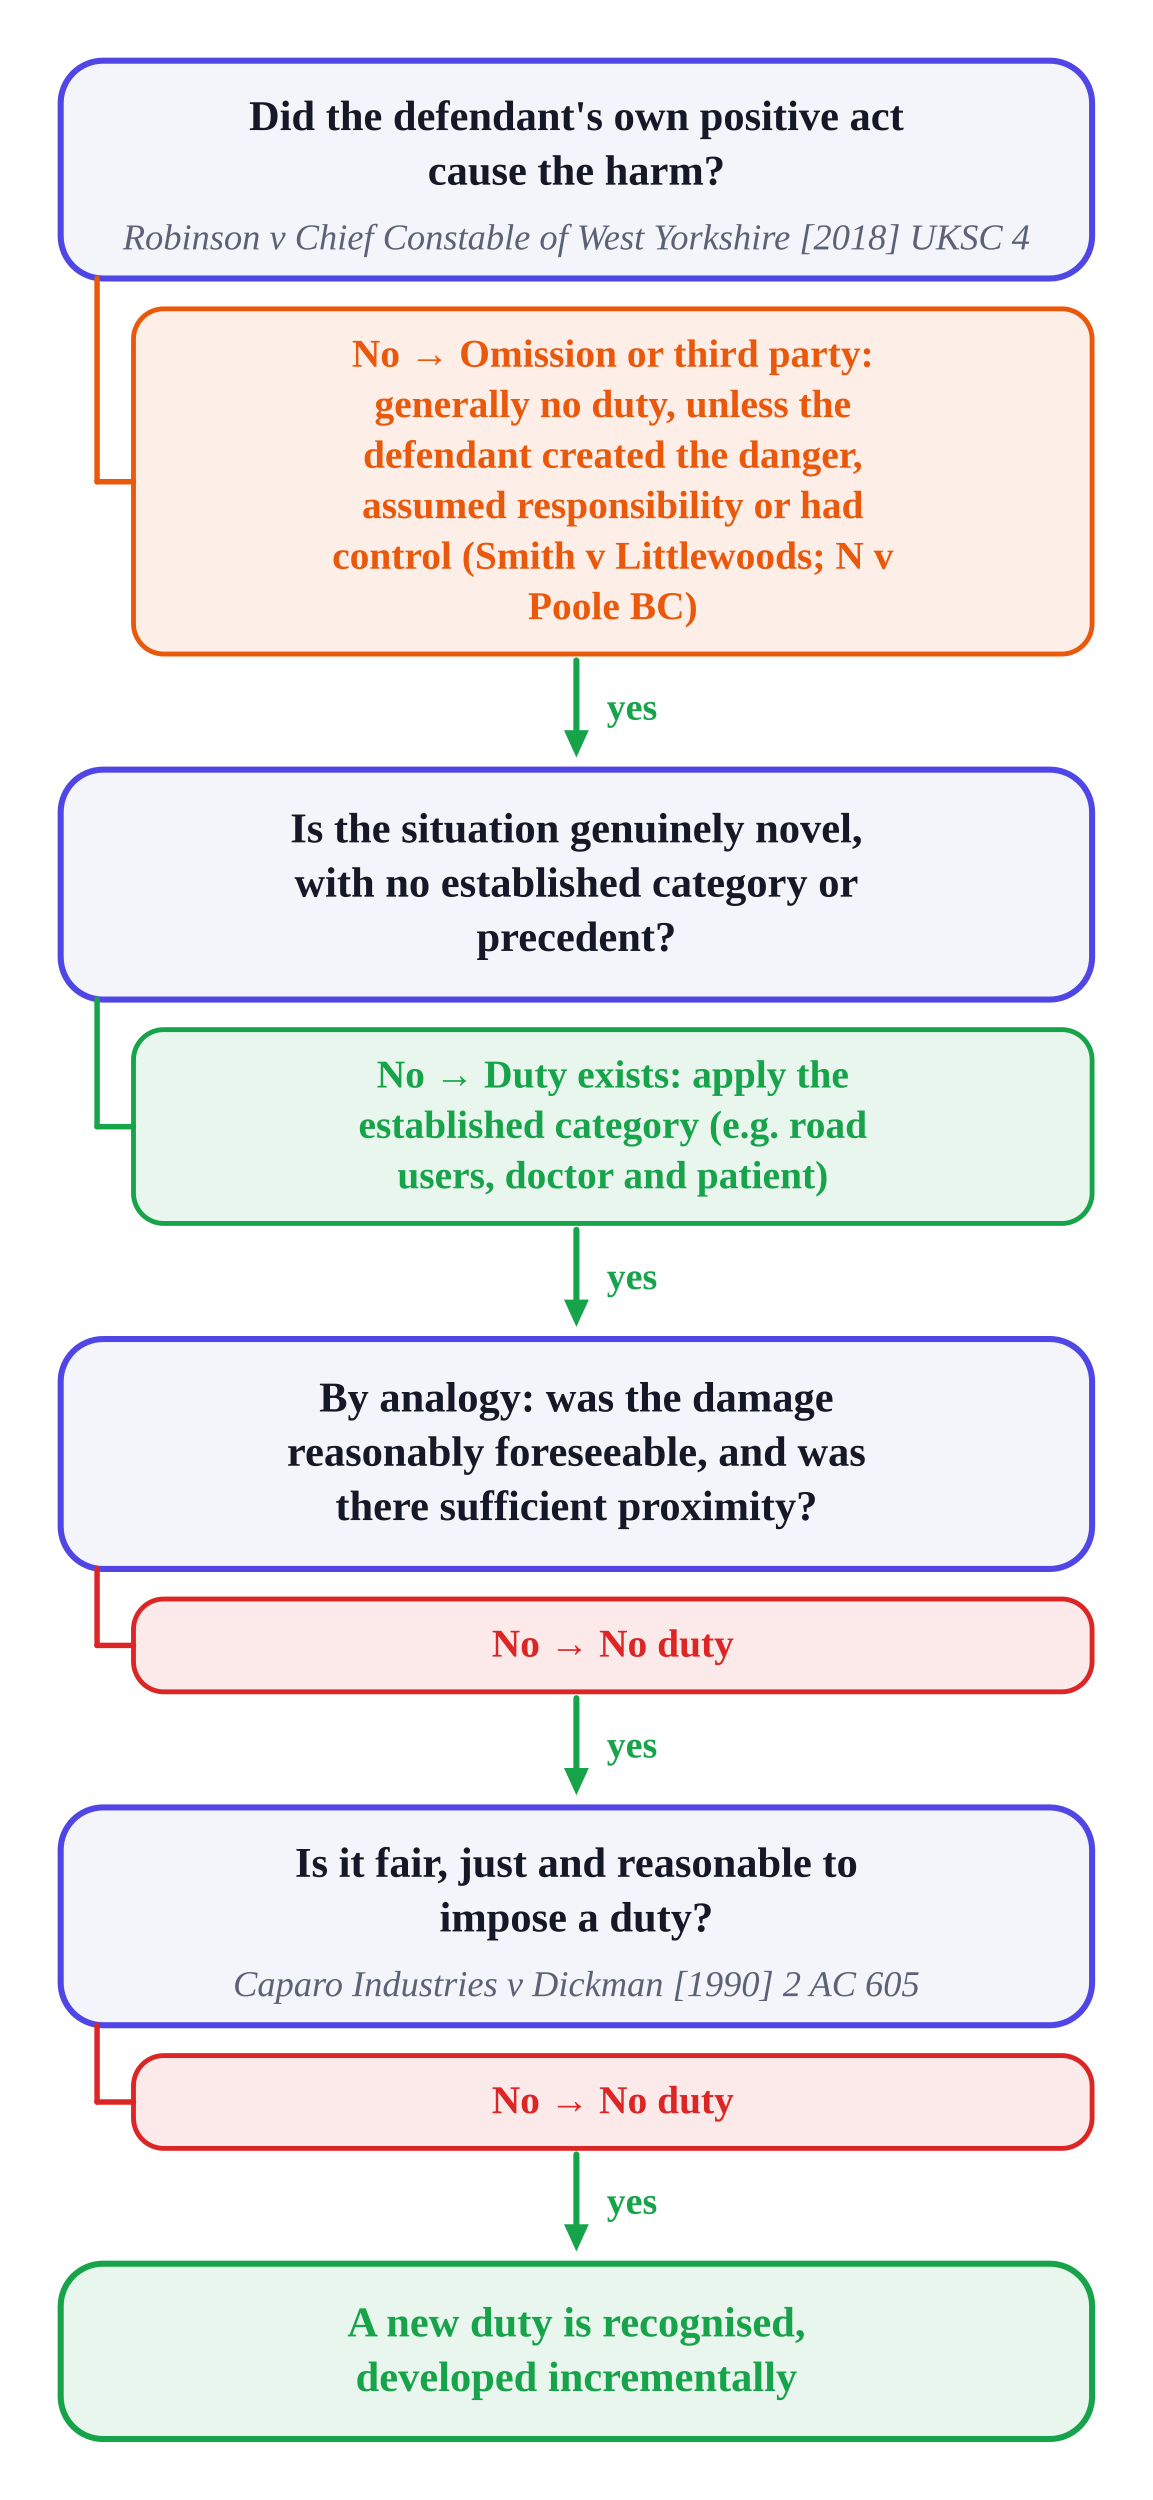
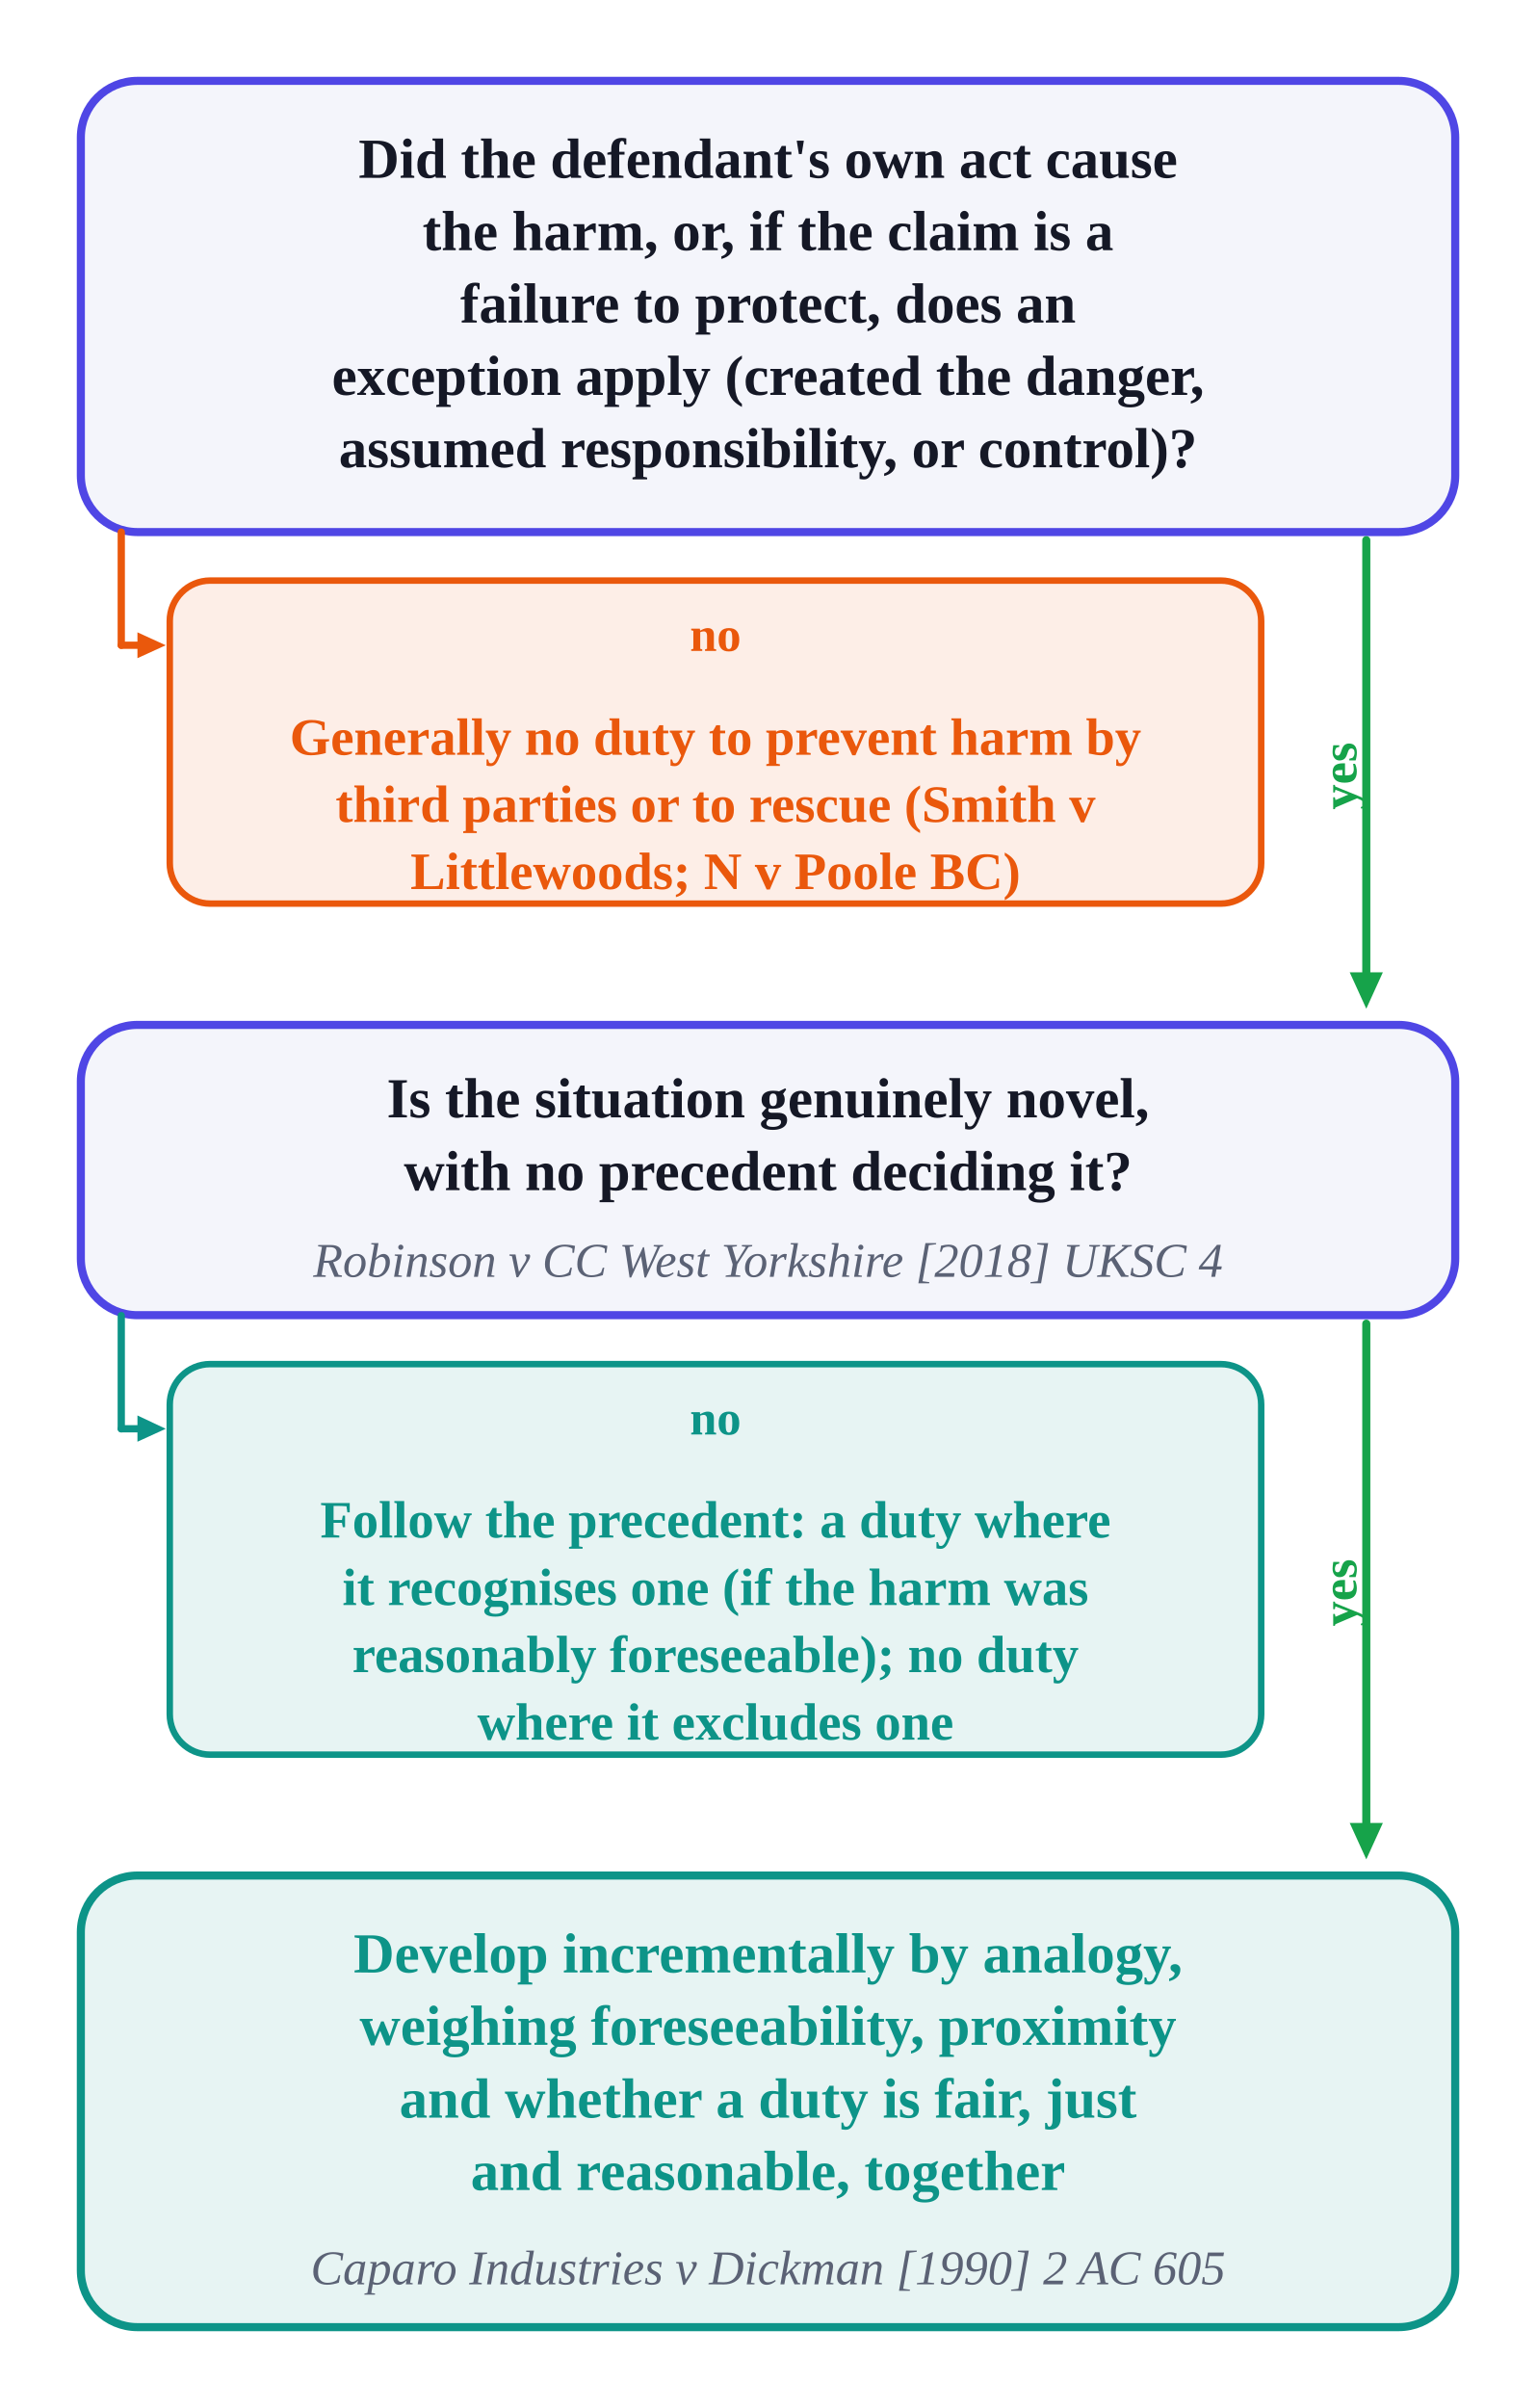
- <svg xmlns="http://www.w3.org/2000/svg" viewBox="0 0 380.0 824.1" width="380.0" height="824.1" role="img" aria-label="Decision tree for whether a duty of care exists in negligence, following Robinson v Chief Constable of West Yorkshire Police and Caparo v Dickman." style="color:var(--vx-ink, #151826);font-family:inherit">
-   <rect x="20.0" y="20.0" width="340.0" height="71.8" rx="14" fill="var(--vx-panel, #f4f5fb)" stroke="var(--vx-a1, #4f46e5)" stroke-width="2" />
-   <g transform="translate(0 47.9)">
-     <text x="190.0" y="-9.0" font-size="14" font-weight="600" text-anchor="middle" dominant-baseline="middle" fill="var(--vx-ink, #151826)">Did the defendant's own positive act</text>
-     <text x="190.0" y="9.0" font-size="14" font-weight="600" text-anchor="middle" dominant-baseline="middle" fill="var(--vx-ink, #151826)">cause the harm?</text>
+ <svg xmlns="http://www.w3.org/2000/svg" viewBox="0 0 380.0 595.6" width="380.0" height="595.6" role="img" aria-label="Decision tree for whether a duty of care exists in negligence, following Robinson v Chief Constable of West Yorkshire Police, Caparo v Dickman and the omissions rule." style="color:var(--vx-ink, #151826);font-family:inherit">
+   <rect x="20.0" y="20.0" width="340.0" height="111.6" rx="14" fill="var(--vx-panel, #f4f5fb)" stroke="var(--vx-a1, #4f46e5)" stroke-width="2" />
+   <g transform="translate(0 75.8)">
+     <text x="190.0" y="-35.8" font-size="14" font-weight="600" text-anchor="middle" dominant-baseline="middle" fill="var(--vx-ink, #151826)">Did the defendant's own act cause</text>
+     <text x="190.0" y="-17.9" font-size="14" font-weight="600" text-anchor="middle" dominant-baseline="middle" fill="var(--vx-ink, #151826)">the harm, or, if the claim is a</text>
+     <text x="190.0" y="0.0" font-size="14" font-weight="600" text-anchor="middle" dominant-baseline="middle" fill="var(--vx-ink, #151826)">failure to protect, does an</text>
+     <text x="190.0" y="17.9" font-size="14" font-weight="600" text-anchor="middle" dominant-baseline="middle" fill="var(--vx-ink, #151826)">exception apply (created the danger,</text>
+     <text x="190.0" y="35.8" font-size="14" font-weight="600" text-anchor="middle" dominant-baseline="middle" fill="var(--vx-ink, #151826)">assumed responsibility, or control)?</text>
  </g>
-   <text x="190.0" y="78.8" font-size="12" font-weight="500" text-anchor="middle" dominant-baseline="middle" fill="var(--vx-soft, #5b6275)" font-style="italic">Robinson v Chief Constable of West Yorkshire [2018] UKSC 4</text>
-   <rect x="44.0" y="101.8" width="316.0" height="113.8" rx="10" fill="var(--vx-a3, #ea580c)" fill-opacity=".1" stroke="var(--vx-a3, #ea580c)" stroke-width="1.6" />
-   <g transform="translate(0 158.8)">
-     <text x="202.0" y="-41.6" font-size="13" font-weight="700" text-anchor="middle" dominant-baseline="middle" fill="var(--vx-a3, #ea580c)">No → Omission or third party:</text>
-     <text x="202.0" y="-25.0" font-size="13" font-weight="700" text-anchor="middle" dominant-baseline="middle" fill="var(--vx-a3, #ea580c)">generally no duty, unless the</text>
-     <text x="202.0" y="-8.3" font-size="13" font-weight="700" text-anchor="middle" dominant-baseline="middle" fill="var(--vx-a3, #ea580c)">defendant created the danger,</text>
-     <text x="202.0" y="8.3" font-size="13" font-weight="700" text-anchor="middle" dominant-baseline="middle" fill="var(--vx-a3, #ea580c)">assumed responsibility or had</text>
-     <text x="202.0" y="25.0" font-size="13" font-weight="700" text-anchor="middle" dominant-baseline="middle" fill="var(--vx-a3, #ea580c)">control (Smith v Littlewoods; N v</text>
-     <text x="202.0" y="41.6" font-size="13" font-weight="700" text-anchor="middle" dominant-baseline="middle" fill="var(--vx-a3, #ea580c)">Poole BC)</text>
+   <path d="M30.0 131.6 L30.0 159.6" stroke="var(--vx-a3, #ea580c)" stroke-width="1.8" stroke-linecap="round" fill="none" />
+   <path d="M30.0 159.6 L34.7 159.6" stroke="var(--vx-a3, #ea580c)" stroke-width="1.8" stroke-linecap="round" fill="none" />
+   <path d="M41.0 159.6 L34.0 162.8 L34.0 156.4 Z" fill="var(--vx-a3, #ea580c)" />
+   <rect x="42.0" y="143.6" width="270.0" height="79.9" rx="10" fill="var(--vx-a3, #ea580c)" fill-opacity=".1" stroke="var(--vx-a3, #ea580c)" stroke-width="1.6" />
+   <text x="177.0" y="157.6" font-size="12" font-weight="800" text-anchor="middle" dominant-baseline="middle" fill="var(--vx-a3, #ea580c)">no</text>
+   <g transform="translate(0 199.6)">
+     <text x="177.0" y="-16.6" font-size="13" font-weight="700" text-anchor="middle" dominant-baseline="middle" fill="var(--vx-a3, #ea580c)">Generally no duty to prevent harm by</text>
+     <text x="177.0" y="0.0" font-size="13" font-weight="700" text-anchor="middle" dominant-baseline="middle" fill="var(--vx-a3, #ea580c)">third parties or to rescue (Smith v</text>
+     <text x="177.0" y="16.6" font-size="13" font-weight="700" text-anchor="middle" dominant-baseline="middle" fill="var(--vx-a3, #ea580c)">Littlewoods; N v Poole BC)</text>
  </g>
-   <path d="M32.0 91.8 L32.0 158.8" stroke="var(--vx-a3, #ea580c)" stroke-width="1.8" stroke-linecap="round" fill="none" />
-   <path d="M32.0 158.8 L44.0 158.8" stroke="var(--vx-a3, #ea580c)" stroke-width="1.8" stroke-linecap="round" fill="none" />
-   <path d="M190.0 217.7 L190.0 241.6" stroke="var(--vx-good, #16a34a)" stroke-width="2" stroke-linecap="round" fill="none" />
-   <path d="M190.0 249.7 L185.9 240.7 L194.1 240.7 Z" fill="var(--vx-good, #16a34a)" />
-   <text x="200.0" y="233.7" font-size="12.5" font-weight="700" text-anchor="start" dominant-baseline="middle" fill="var(--vx-good, #16a34a)">yes</text>
-   <rect x="20.0" y="253.7" width="340.0" height="75.8" rx="14" fill="var(--vx-panel, #f4f5fb)" stroke="var(--vx-a1, #4f46e5)" stroke-width="2" />
-   <g transform="translate(0 291.6)">
-     <text x="190.0" y="-17.9" font-size="14" font-weight="600" text-anchor="middle" dominant-baseline="middle" fill="var(--vx-ink, #151826)">Is the situation genuinely novel,</text>
-     <text x="190.0" y="0.0" font-size="14" font-weight="600" text-anchor="middle" dominant-baseline="middle" fill="var(--vx-ink, #151826)">with no established category or</text>
-     <text x="190.0" y="17.9" font-size="14" font-weight="600" text-anchor="middle" dominant-baseline="middle" fill="var(--vx-ink, #151826)">precedent?</text>
+   <path d="M338.0 133.6 L338.0 241.4" stroke="var(--vx-good, #16a34a)" stroke-width="2" stroke-linecap="round" fill="none" />
+   <path d="M338.0 249.5 L333.9 240.5 L342.1 240.5 Z" fill="var(--vx-good, #16a34a)" />
+   <text transform="rotate(-90 332.0 183.6)" x="332.0" y="183.6" font-size="12.5" font-weight="700" text-anchor="end" dominant-baseline="middle" fill="var(--vx-good, #16a34a)">yes</text>
+   <rect x="20.0" y="253.5" width="340.0" height="71.8" rx="14" fill="var(--vx-panel, #f4f5fb)" stroke="var(--vx-a1, #4f46e5)" stroke-width="2" />
+   <g transform="translate(0 281.4)">
+     <text x="190.0" y="-9.0" font-size="14" font-weight="600" text-anchor="middle" dominant-baseline="middle" fill="var(--vx-ink, #151826)">Is the situation genuinely novel,</text>
+     <text x="190.0" y="9.0" font-size="14" font-weight="600" text-anchor="middle" dominant-baseline="middle" fill="var(--vx-ink, #151826)">with no precedent deciding it?</text>
  </g>
-   <rect x="44.0" y="339.4" width="316.0" height="63.9" rx="10" fill="var(--vx-good, #16a34a)" fill-opacity=".1" stroke="var(--vx-good, #16a34a)" stroke-width="1.6" />
-   <g transform="translate(0 371.4)">
-     <text x="202.0" y="-16.6" font-size="13" font-weight="700" text-anchor="middle" dominant-baseline="middle" fill="var(--vx-good, #16a34a)">No → Duty exists: apply the</text>
-     <text x="202.0" y="0.0" font-size="13" font-weight="700" text-anchor="middle" dominant-baseline="middle" fill="var(--vx-good, #16a34a)">established category (e.g. road</text>
-     <text x="202.0" y="16.6" font-size="13" font-weight="700" text-anchor="middle" dominant-baseline="middle" fill="var(--vx-good, #16a34a)">users, doctor and patient)</text>
+   <text x="190.0" y="312.4" font-size="12" font-weight="500" text-anchor="middle" dominant-baseline="middle" fill="var(--vx-soft, #5b6275)" font-style="italic">Robinson v CC West Yorkshire [2018] UKSC 4</text>
+   <path d="M30.0 325.4 L30.0 353.4" stroke="var(--vx-a4, #0d9488)" stroke-width="1.8" stroke-linecap="round" fill="none" />
+   <path d="M30.0 353.4 L34.7 353.4" stroke="var(--vx-a4, #0d9488)" stroke-width="1.8" stroke-linecap="round" fill="none" />
+   <path d="M41.0 353.4 L34.0 356.6 L34.0 350.1 Z" fill="var(--vx-a4, #0d9488)" />
+   <rect x="42.0" y="337.4" width="270.0" height="96.6" rx="10" fill="var(--vx-a4, #0d9488)" fill-opacity=".1" stroke="var(--vx-a4, #0d9488)" stroke-width="1.6" />
+   <text x="177.0" y="351.4" font-size="12" font-weight="800" text-anchor="middle" dominant-baseline="middle" fill="var(--vx-a4, #0d9488)">no</text>
+   <g transform="translate(0 401.6)">
+     <text x="177.0" y="-25.0" font-size="13" font-weight="700" text-anchor="middle" dominant-baseline="middle" fill="var(--vx-a4, #0d9488)">Follow the precedent: a duty where</text>
+     <text x="177.0" y="-8.3" font-size="13" font-weight="700" text-anchor="middle" dominant-baseline="middle" fill="var(--vx-a4, #0d9488)">it recognises one (if the harm was</text>
+     <text x="177.0" y="8.3" font-size="13" font-weight="700" text-anchor="middle" dominant-baseline="middle" fill="var(--vx-a4, #0d9488)">reasonably foreseeable); no duty</text>
+     <text x="177.0" y="25.0" font-size="13" font-weight="700" text-anchor="middle" dominant-baseline="middle" fill="var(--vx-a4, #0d9488)">where it excludes one</text>
  </g>
-   <path d="M32.0 329.4 L32.0 371.4" stroke="var(--vx-good, #16a34a)" stroke-width="1.8" stroke-linecap="round" fill="none" />
-   <path d="M32.0 371.4 L44.0 371.4" stroke="var(--vx-good, #16a34a)" stroke-width="1.8" stroke-linecap="round" fill="none" />
-   <path d="M190.0 405.4 L190.0 429.3" stroke="var(--vx-good, #16a34a)" stroke-width="2" stroke-linecap="round" fill="none" />
-   <path d="M190.0 437.4 L185.9 428.4 L194.1 428.4 Z" fill="var(--vx-good, #16a34a)" />
-   <text x="200.0" y="421.4" font-size="12.5" font-weight="700" text-anchor="start" dominant-baseline="middle" fill="var(--vx-good, #16a34a)">yes</text>
-   <rect x="20.0" y="441.4" width="340.0" height="75.8" rx="14" fill="var(--vx-panel, #f4f5fb)" stroke="var(--vx-a1, #4f46e5)" stroke-width="2" />
-   <g transform="translate(0 479.2)">
-     <text x="190.0" y="-17.9" font-size="14" font-weight="600" text-anchor="middle" dominant-baseline="middle" fill="var(--vx-ink, #151826)">By analogy: was the damage</text>
-     <text x="190.0" y="0.0" font-size="14" font-weight="600" text-anchor="middle" dominant-baseline="middle" fill="var(--vx-ink, #151826)">reasonably foreseeable, and was</text>
-     <text x="190.0" y="17.9" font-size="14" font-weight="600" text-anchor="middle" dominant-baseline="middle" fill="var(--vx-ink, #151826)">there sufficient proximity?</text>
+   <path d="M338.0 327.4 L338.0 451.8" stroke="var(--vx-good, #16a34a)" stroke-width="2" stroke-linecap="round" fill="none" />
+   <path d="M338.0 459.9 L333.9 450.9 L342.1 450.9 Z" fill="var(--vx-good, #16a34a)" />
+   <text transform="rotate(-90 332.0 385.6)" x="332.0" y="385.6" font-size="12.5" font-weight="700" text-anchor="end" dominant-baseline="middle" fill="var(--vx-good, #16a34a)">yes</text>
+   <rect x="20.0" y="463.9" width="340.0" height="111.7" rx="14" fill="var(--vx-a4, #0d9488)" fill-opacity=".1" stroke="var(--vx-a4, #0d9488)" stroke-width="2" />
+   <g transform="translate(0 510.8)">
+     <text x="190.0" y="-26.9" font-size="14" font-weight="700" text-anchor="middle" dominant-baseline="middle" fill="var(--vx-a4, #0d9488)">Develop incrementally by analogy,</text>
+     <text x="190.0" y="-9.0" font-size="14" font-weight="700" text-anchor="middle" dominant-baseline="middle" fill="var(--vx-a4, #0d9488)">weighing foreseeability, proximity</text>
+     <text x="190.0" y="9.0" font-size="14" font-weight="700" text-anchor="middle" dominant-baseline="middle" fill="var(--vx-a4, #0d9488)">and whether a duty is fair, just</text>
+     <text x="190.0" y="26.9" font-size="14" font-weight="700" text-anchor="middle" dominant-baseline="middle" fill="var(--vx-a4, #0d9488)">and reasonable, together</text>
  </g>
-   <rect x="44.0" y="527.1" width="316.0" height="30.6" rx="10" fill="var(--vx-bad, #dc2626)" fill-opacity=".1" stroke="var(--vx-bad, #dc2626)" stroke-width="1.6" />
-   <g transform="translate(0 542.4)">
-     <text x="202.0" y="0.0" font-size="13" font-weight="700" text-anchor="middle" dominant-baseline="middle" fill="var(--vx-bad, #dc2626)">No → No duty</text>
-   </g>
-   <path d="M32.0 517.1 L32.0 542.4" stroke="var(--vx-bad, #dc2626)" stroke-width="1.8" stroke-linecap="round" fill="none" />
-   <path d="M32.0 542.4 L44.0 542.4" stroke="var(--vx-bad, #dc2626)" stroke-width="1.8" stroke-linecap="round" fill="none" />
-   <path d="M190.0 559.8 L190.0 583.7" stroke="var(--vx-good, #16a34a)" stroke-width="2" stroke-linecap="round" fill="none" />
-   <path d="M190.0 591.8 L185.9 582.8 L194.1 582.8 Z" fill="var(--vx-good, #16a34a)" />
-   <text x="200.0" y="575.8" font-size="12.5" font-weight="700" text-anchor="start" dominant-baseline="middle" fill="var(--vx-good, #16a34a)">yes</text>
-   <rect x="20.0" y="595.8" width="340.0" height="71.8" rx="14" fill="var(--vx-panel, #f4f5fb)" stroke="var(--vx-a1, #4f46e5)" stroke-width="2" />
-   <g transform="translate(0 623.7)">
-     <text x="190.0" y="-9.0" font-size="14" font-weight="600" text-anchor="middle" dominant-baseline="middle" fill="var(--vx-ink, #151826)">Is it fair, just and reasonable to</text>
-     <text x="190.0" y="9.0" font-size="14" font-weight="600" text-anchor="middle" dominant-baseline="middle" fill="var(--vx-ink, #151826)">impose a duty?</text>
-   </g>
-   <text x="190.0" y="654.6" font-size="12" font-weight="500" text-anchor="middle" dominant-baseline="middle" fill="var(--vx-soft, #5b6275)" font-style="italic">Caparo Industries v Dickman [1990] 2 AC 605</text>
-   <rect x="44.0" y="677.6" width="316.0" height="30.6" rx="10" fill="var(--vx-bad, #dc2626)" fill-opacity=".1" stroke="var(--vx-bad, #dc2626)" stroke-width="1.6" />
-   <g transform="translate(0 692.9)">
-     <text x="202.0" y="0.0" font-size="13" font-weight="700" text-anchor="middle" dominant-baseline="middle" fill="var(--vx-bad, #dc2626)">No → No duty</text>
-   </g>
-   <path d="M32.0 667.6 L32.0 692.9" stroke="var(--vx-bad, #dc2626)" stroke-width="1.8" stroke-linecap="round" fill="none" />
-   <path d="M32.0 692.9 L44.0 692.9" stroke="var(--vx-bad, #dc2626)" stroke-width="1.8" stroke-linecap="round" fill="none" />
-   <path d="M190.0 710.2 L190.0 734.1" stroke="var(--vx-good, #16a34a)" stroke-width="2" stroke-linecap="round" fill="none" />
-   <path d="M190.0 742.2 L185.9 733.2 L194.1 733.2 Z" fill="var(--vx-good, #16a34a)" />
-   <text x="200.0" y="726.2" font-size="12.5" font-weight="700" text-anchor="start" dominant-baseline="middle" fill="var(--vx-good, #16a34a)">yes</text>
-   <rect x="20.0" y="746.2" width="340.0" height="57.8" rx="14" fill="var(--vx-good, #16a34a)" fill-opacity=".1" stroke="var(--vx-good, #16a34a)" stroke-width="2" />
-   <g transform="translate(0 775.2)">
-     <text x="190.0" y="-9.0" font-size="14" font-weight="700" text-anchor="middle" dominant-baseline="middle" fill="var(--vx-good, #16a34a)">A new duty is recognised,</text>
-     <text x="190.0" y="9.0" font-size="14" font-weight="700" text-anchor="middle" dominant-baseline="middle" fill="var(--vx-good, #16a34a)">developed incrementally</text>
-   </g>
+   <text x="190.0" y="561.6" font-size="12" font-weight="500" text-anchor="middle" dominant-baseline="middle" fill="var(--vx-soft, #5b6275)" font-style="italic">Caparo Industries v Dickman [1990] 2 AC 605</text>
</svg>
